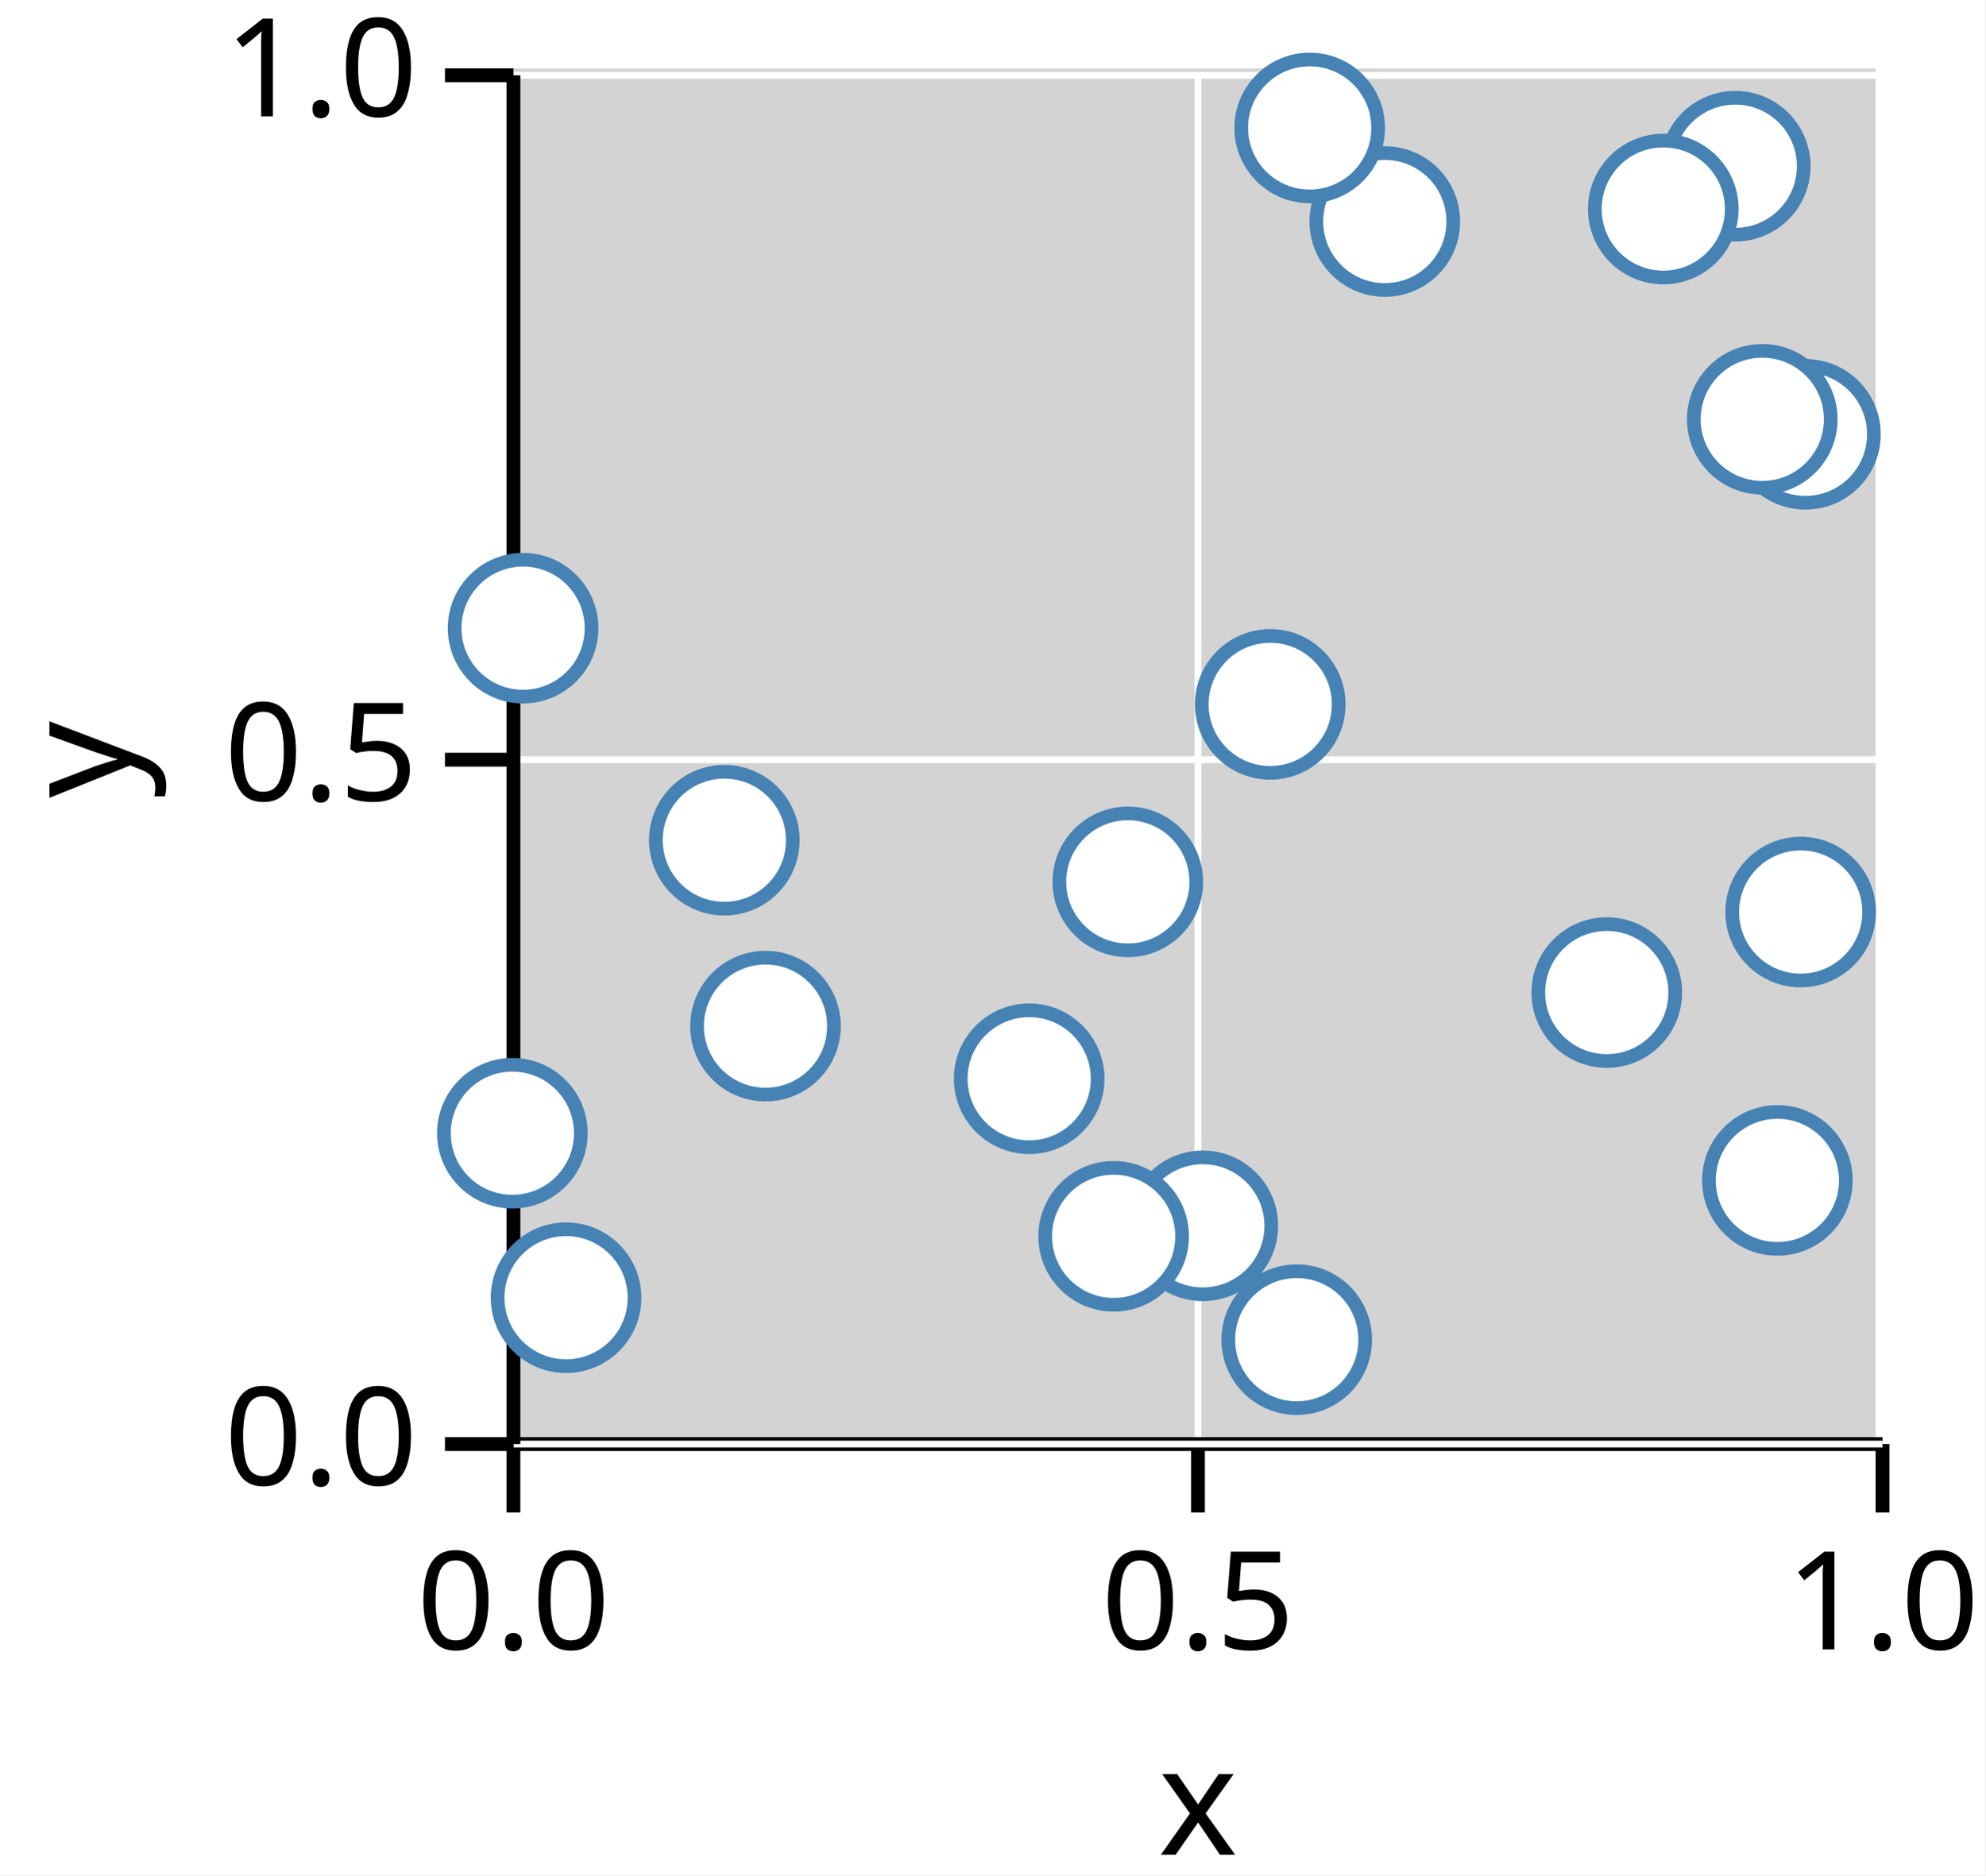
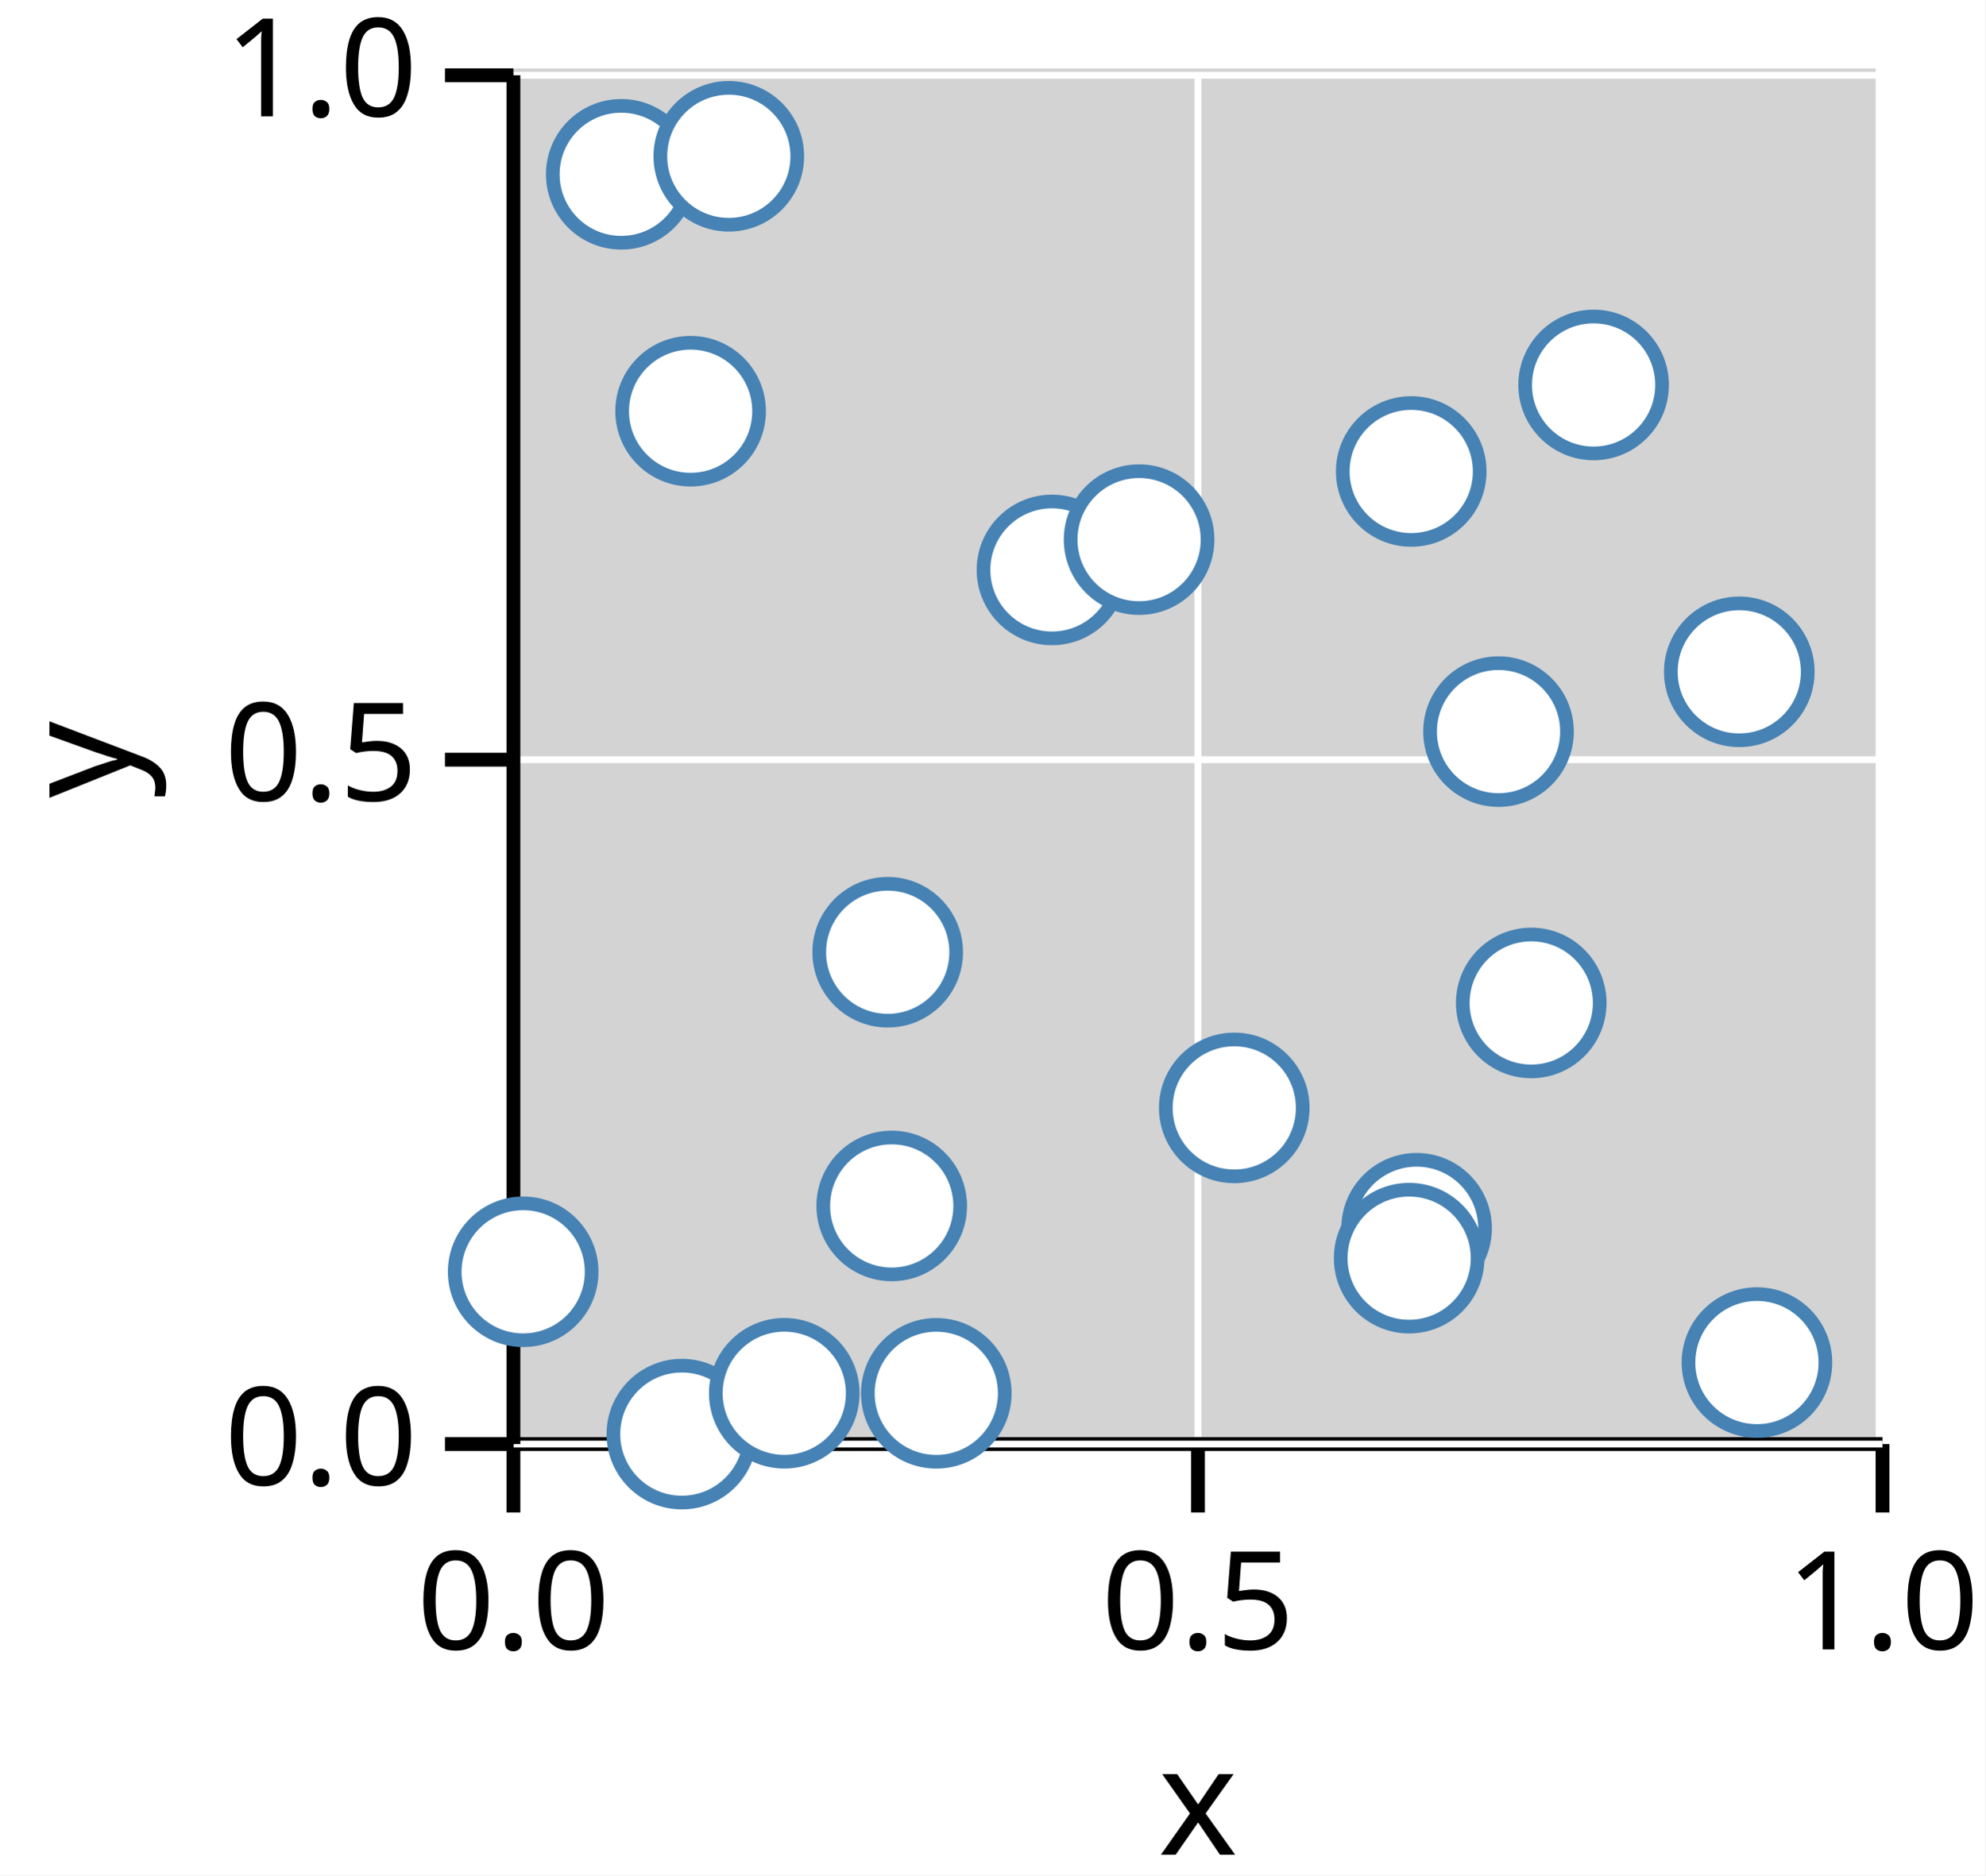
<svg xmlns="http://www.w3.org/2000/svg" version="1.1" class="marks" width="145" height="137" viewBox="0 0 145 137">
  <rect width="145" height="137" fill="white" />
  <g fill="none" stroke-miterlimit="10" transform="translate(37,5)">
    <g class="mark-group role-frame root" role="graphics-object" aria-roledescription="group mark container">
      <g transform="translate(0,0)">
        <path class="background" aria-hidden="true" d="M0,0h100v100h-100Z" fill="lightgray" />
        <g>
          <g class="mark-group role-axis" role="graphics-symbol" aria-roledescription="axis" aria-label="X-axis titled 'x' for a linear scale with values from 0.0 to 1.0">
            <g transform="translate(0.5,100.5)">
              <path class="background" aria-hidden="true" d="M0,0h0v0h0Z" pointer-events="none" />
              <g>
                <g class="mark-rule role-axis-grid" pointer-events="none">
                  <line transform="translate(0,0)" x2="0" y2="-100" stroke="white" stroke-width="0.5" stroke-dasharray="0" opacity="1" />
                  <line transform="translate(50,0)" x2="0" y2="-100" stroke="white" stroke-width="0.5" stroke-dasharray="0" opacity="1" />
                  <line transform="translate(100,0)" x2="0" y2="-100" stroke="white" stroke-width="0.5" stroke-dasharray="0" opacity="1" />
                </g>
                <g class="mark-rule role-axis-tick" pointer-events="none">
                  <line transform="translate(0,0)" x2="0" y2="5" stroke="black" stroke-width="1.01" opacity="1" />
                  <line transform="translate(50,0)" x2="0" y2="5" stroke="black" stroke-width="1.01" opacity="1" />
                  <line transform="translate(100,0)" x2="0" y2="5" stroke="black" stroke-width="1.01" opacity="1" />
                </g>
                <g class="mark-text role-axis-label" pointer-events="none">
                  <text text-anchor="middle" transform="translate(0,15)" font-family="sans-serif" font-size="10px" font-style="normal" font-weight="400" fill="black" opacity="1">0.0</text>
                  <text text-anchor="middle" transform="translate(50,15)" font-family="sans-serif" font-size="10px" font-style="normal" font-weight="400" fill="black" opacity="1">0.5</text>
                  <text text-anchor="middle" transform="translate(100,15)" font-family="sans-serif" font-size="10px" font-style="normal" font-weight="400" fill="black" opacity="1">1.0</text>
                </g>
                <g class="mark-rule role-axis-domain" pointer-events="none">
                  <line transform="translate(0,0)" x2="100" y2="0" stroke="black" stroke-width="1.01" opacity="1" />
                </g>
                <g class="mark-text role-axis-title" pointer-events="none">
                  <text text-anchor="middle" transform="translate(50,30)" font-family="sans-serif" font-size="11px" font-style="normal" font-weight="400" fill="black" opacity="1">x</text>
                </g>
              </g>
              <path class="foreground" aria-hidden="true" d="" pointer-events="none" display="none" />
            </g>
          </g>
          <g class="mark-group role-axis" role="graphics-symbol" aria-roledescription="axis" aria-label="Y-axis titled 'y' for a linear scale with values from 0.0 to 1.0">
            <g transform="translate(0.5,0.5)">
              <path class="background" aria-hidden="true" d="M0,0h0v0h0Z" pointer-events="none" />
              <g>
                <g class="mark-rule role-axis-grid" pointer-events="none">
                  <line transform="translate(0,100)" x2="100" y2="0" stroke="white" stroke-width="0.5" stroke-dasharray="0" opacity="1" />
                  <line transform="translate(0,50)" x2="100" y2="0" stroke="white" stroke-width="0.5" stroke-dasharray="0" opacity="1" />
                  <line transform="translate(0,0)" x2="100" y2="0" stroke="white" stroke-width="0.5" stroke-dasharray="0" opacity="1" />
                </g>
                <g class="mark-rule role-axis-tick" pointer-events="none">
                  <line transform="translate(0,100)" x2="-5" y2="0" stroke="black" stroke-width="1.01" opacity="1" />
                  <line transform="translate(0,50)" x2="-5" y2="0" stroke="black" stroke-width="1.01" opacity="1" />
                  <line transform="translate(0,0)" x2="-5" y2="0" stroke="black" stroke-width="1.01" opacity="1" />
                </g>
                <g class="mark-text role-axis-label" pointer-events="none">
                  <text text-anchor="end" transform="translate(-7,103)" font-family="sans-serif" font-size="10px" font-style="normal" font-weight="400" fill="black" opacity="1">0.0</text>
                  <text text-anchor="end" transform="translate(-7,53)" font-family="sans-serif" font-size="10px" font-style="normal" font-weight="400" fill="black" opacity="1">0.5</text>
                  <text text-anchor="end" transform="translate(-7,3)" font-family="sans-serif" font-size="10px" font-style="normal" font-weight="400" fill="black" opacity="1">1.0</text>
                </g>
                <g class="mark-rule role-axis-domain" pointer-events="none">
                  <line transform="translate(0,100)" x2="0" y2="-100" stroke="black" stroke-width="1.01" opacity="1" />
                </g>
                <g class="mark-text role-axis-title" pointer-events="none">
                  <text text-anchor="middle" transform="translate(-26,50) rotate(-90) translate(0,-2)" font-family="sans-serif" font-size="11px" font-style="normal" font-weight="400" fill="black" opacity="1">y</text>
                </g>
              </g>
              <path class="foreground" aria-hidden="true" d="" pointer-events="none" display="none" />
            </g>
          </g>
          <g class="mark-group role-scope" role="graphics-object" aria-roledescription="group mark container">
            <g transform="translate(0,0)">
              <path class="background" aria-hidden="true" d="M0,0h0v0h0Z" />
              <g>
                <g class="mark-symbol role-mark points" role="graphics-symbol" aria-roledescription="symbol mark container">
-                   <path transform="translate(89.74474,7.143513)" d="M5,0A5,5,0,1,1,-5,0A5,5,0,1,1,5,0" fill="white" stroke="steelblue" stroke-width="1" opacity="1" />
-                   <path transform="translate(18.91245,69.96543)" d="M5,0A5,5,0,1,1,-5,0A5,5,0,1,1,5,0" fill="white" stroke="steelblue" stroke-width="1" opacity="1" />
-                   <path transform="translate(94.87052,26.72796)" d="M5,0A5,5,0,1,1,-5,0A5,5,0,1,1,5,0" fill="white" stroke="steelblue" stroke-width="1" opacity="1" />
-                   <path transform="translate(0.4224473,77.78919)" d="M5,0A5,5,0,1,1,-5,0A5,5,0,1,1,5,0" fill="white" stroke="steelblue" stroke-width="1" opacity="1" />
-                   <path transform="translate(55.77854,46.46036)" d="M5,0A5,5,0,1,1,-5,0A5,5,0,1,1,5,0" fill="white" stroke="steelblue" stroke-width="1" opacity="1" />
-                   <path transform="translate(84.4886,10.27102)" d="M5,0A5,5,0,1,1,-5,0A5,5,0,1,1,5,0" fill="white" stroke="steelblue" stroke-width="1" opacity="1" />
-                   <path transform="translate(64.14706,11.18349)" d="M5,0A5,5,0,1,1,-5,0A5,5,0,1,1,5,0" fill="white" stroke="steelblue" stroke-width="1" opacity="1" />
-                   <path transform="translate(4.344803,89.80666)" d="M5,0A5,5,0,1,1,-5,0A5,5,0,1,1,5,0" fill="white" stroke="steelblue" stroke-width="1" opacity="1" />
-                   <path transform="translate(58.66185,4.347589)" d="M5,0A5,5,0,1,1,-5,0A5,5,0,1,1,5,0" fill="white" stroke="steelblue" stroke-width="1" opacity="1" />
-                   <path transform="translate(50.85415,84.55475)" d="M5,0A5,5,0,1,1,-5,0A5,5,0,1,1,5,0" fill="white" stroke="steelblue" stroke-width="1" opacity="1" />
-                   <path transform="translate(57.71507,92.87311)" d="M5,0A5,5,0,1,1,-5,0A5,5,0,1,1,5,0" fill="white" stroke="steelblue" stroke-width="1" opacity="1" />
-                   <path transform="translate(45.37692,59.42554)" d="M5,0A5,5,0,1,1,-5,0A5,5,0,1,1,5,0" fill="white" stroke="steelblue" stroke-width="1" opacity="1" />
-                   <path transform="translate(91.71885,25.63242)" d="M5,0A5,5,0,1,1,-5,0A5,5,0,1,1,5,0" fill="white" stroke="steelblue" stroke-width="1" opacity="1" />
-                   <path transform="translate(15.90531,56.38331)" d="M5,0A5,5,0,1,1,-5,0A5,5,0,1,1,5,0" fill="white" stroke="steelblue" stroke-width="1" opacity="1" />
-                   <path transform="translate(94.52242,61.63081)" d="M5,0A5,5,0,1,1,-5,0A5,5,0,1,1,5,0" fill="white" stroke="steelblue" stroke-width="1" opacity="1" />
-                   <path transform="translate(80.35895,67.51291)" d="M5,0A5,5,0,1,1,-5,0A5,5,0,1,1,5,0" fill="white" stroke="steelblue" stroke-width="1" opacity="1" />
-                   <path transform="translate(44.34213,85.32182)" d="M5,0A5,5,0,1,1,-5,0A5,5,0,1,1,5,0" fill="white" stroke="steelblue" stroke-width="1" opacity="1" />
-                   <path transform="translate(1.205687,40.89211)" d="M5,0A5,5,0,1,1,-5,0A5,5,0,1,1,5,0" fill="white" stroke="steelblue" stroke-width="1" opacity="1" />
-                   <path transform="translate(38.17222,73.80968)" d="M5,0A5,5,0,1,1,-5,0A5,5,0,1,1,5,0" fill="white" stroke="steelblue" stroke-width="1" opacity="1" />
-                   <path transform="translate(92.82031,81.23726)" d="M5,0A5,5,0,1,1,-5,0A5,5,0,1,1,5,0" fill="white" stroke="steelblue" stroke-width="1" opacity="1" />
+                   <path transform="translate(39.83647,36.63618)" d="M5,0A5,5,0,1,1,-5,0A5,5,0,1,1,5,0" fill="white" stroke="steelblue" stroke-width="1" opacity="1" />
+                   <path transform="translate(66.46949,84.73221)" d="M5,0A5,5,0,1,1,-5,0A5,5,0,1,1,5,0" fill="white" stroke="steelblue" stroke-width="1" opacity="1" />
+                   <path transform="translate(31.387,96.79152)" d="M5,0A5,5,0,1,1,-5,0A5,5,0,1,1,5,0" fill="white" stroke="steelblue" stroke-width="1" opacity="1" />
+                   <path transform="translate(79.39795,23.12345)" d="M5,0A5,5,0,1,1,-5,0A5,5,0,1,1,5,0" fill="white" stroke="steelblue" stroke-width="1" opacity="1" />
+                   <path transform="translate(1.213242,87.91357)" d="M5,0A5,5,0,1,1,-5,0A5,5,0,1,1,5,0" fill="white" stroke="steelblue" stroke-width="1" opacity="1" />
+                   <path transform="translate(12.80278,99.77211)" d="M5,0A5,5,0,1,1,-5,0A5,5,0,1,1,5,0" fill="white" stroke="steelblue" stroke-width="1" opacity="1" />
+                   <path transform="translate(46.19983,34.42332)" d="M5,0A5,5,0,1,1,-5,0A5,5,0,1,1,5,0" fill="white" stroke="steelblue" stroke-width="1" opacity="1" />
+                   <path transform="translate(8.376763,7.733471)" d="M5,0A5,5,0,1,1,-5,0A5,5,0,1,1,5,0" fill="white" stroke="steelblue" stroke-width="1" opacity="1" />
+                   <path transform="translate(66.07702,29.44429)" d="M5,0A5,5,0,1,1,-5,0A5,5,0,1,1,5,0" fill="white" stroke="steelblue" stroke-width="1" opacity="1" />
+                   <path transform="translate(28.13185,83.1031)" d="M5,0A5,5,0,1,1,-5,0A5,5,0,1,1,5,0" fill="white" stroke="steelblue" stroke-width="1" opacity="1" />
+                   <path transform="translate(20.28423,96.78785)" d="M5,0A5,5,0,1,1,-5,0A5,5,0,1,1,5,0" fill="white" stroke="steelblue" stroke-width="1" opacity="1" />
+                   <path transform="translate(65.92463,86.91758)" d="M5,0A5,5,0,1,1,-5,0A5,5,0,1,1,5,0" fill="white" stroke="steelblue" stroke-width="1" opacity="1" />
+                   <path transform="translate(27.8387,64.56798)" d="M5,0A5,5,0,1,1,-5,0A5,5,0,1,1,5,0" fill="white" stroke="steelblue" stroke-width="1" opacity="1" />
+                   <path transform="translate(74.84308,68.27279)" d="M5,0A5,5,0,1,1,-5,0A5,5,0,1,1,5,0" fill="white" stroke="steelblue" stroke-width="1" opacity="1" />
+                   <path transform="translate(90.03867,44.08117)" d="M5,0A5,5,0,1,1,-5,0A5,5,0,1,1,5,0" fill="white" stroke="steelblue" stroke-width="1" opacity="1" />
+                   <path transform="translate(16.23241,6.418377)" d="M5,0A5,5,0,1,1,-5,0A5,5,0,1,1,5,0" fill="white" stroke="steelblue" stroke-width="1" opacity="1" />
+                   <path transform="translate(72.45329,48.44849)" d="M5,0A5,5,0,1,1,-5,0A5,5,0,1,1,5,0" fill="white" stroke="steelblue" stroke-width="1" opacity="1" />
+                   <path transform="translate(13.44277,25.04132)" d="M5,0A5,5,0,1,1,-5,0A5,5,0,1,1,5,0" fill="white" stroke="steelblue" stroke-width="1" opacity="1" />
+                   <path transform="translate(91.3276,94.54427)" d="M5,0A5,5,0,1,1,-5,0A5,5,0,1,1,5,0" fill="white" stroke="steelblue" stroke-width="1" opacity="1" />
+                   <path transform="translate(53.15138,75.93977)" d="M5,0A5,5,0,1,1,-5,0A5,5,0,1,1,5,0" fill="white" stroke="steelblue" stroke-width="1" opacity="1" />
                </g>
              </g>
              <path class="foreground" aria-hidden="true" d="" display="none" />
            </g>
          </g>
        </g>
        <path class="foreground" aria-hidden="true" d="" display="none" />
      </g>
    </g>
  </g>
</svg>
